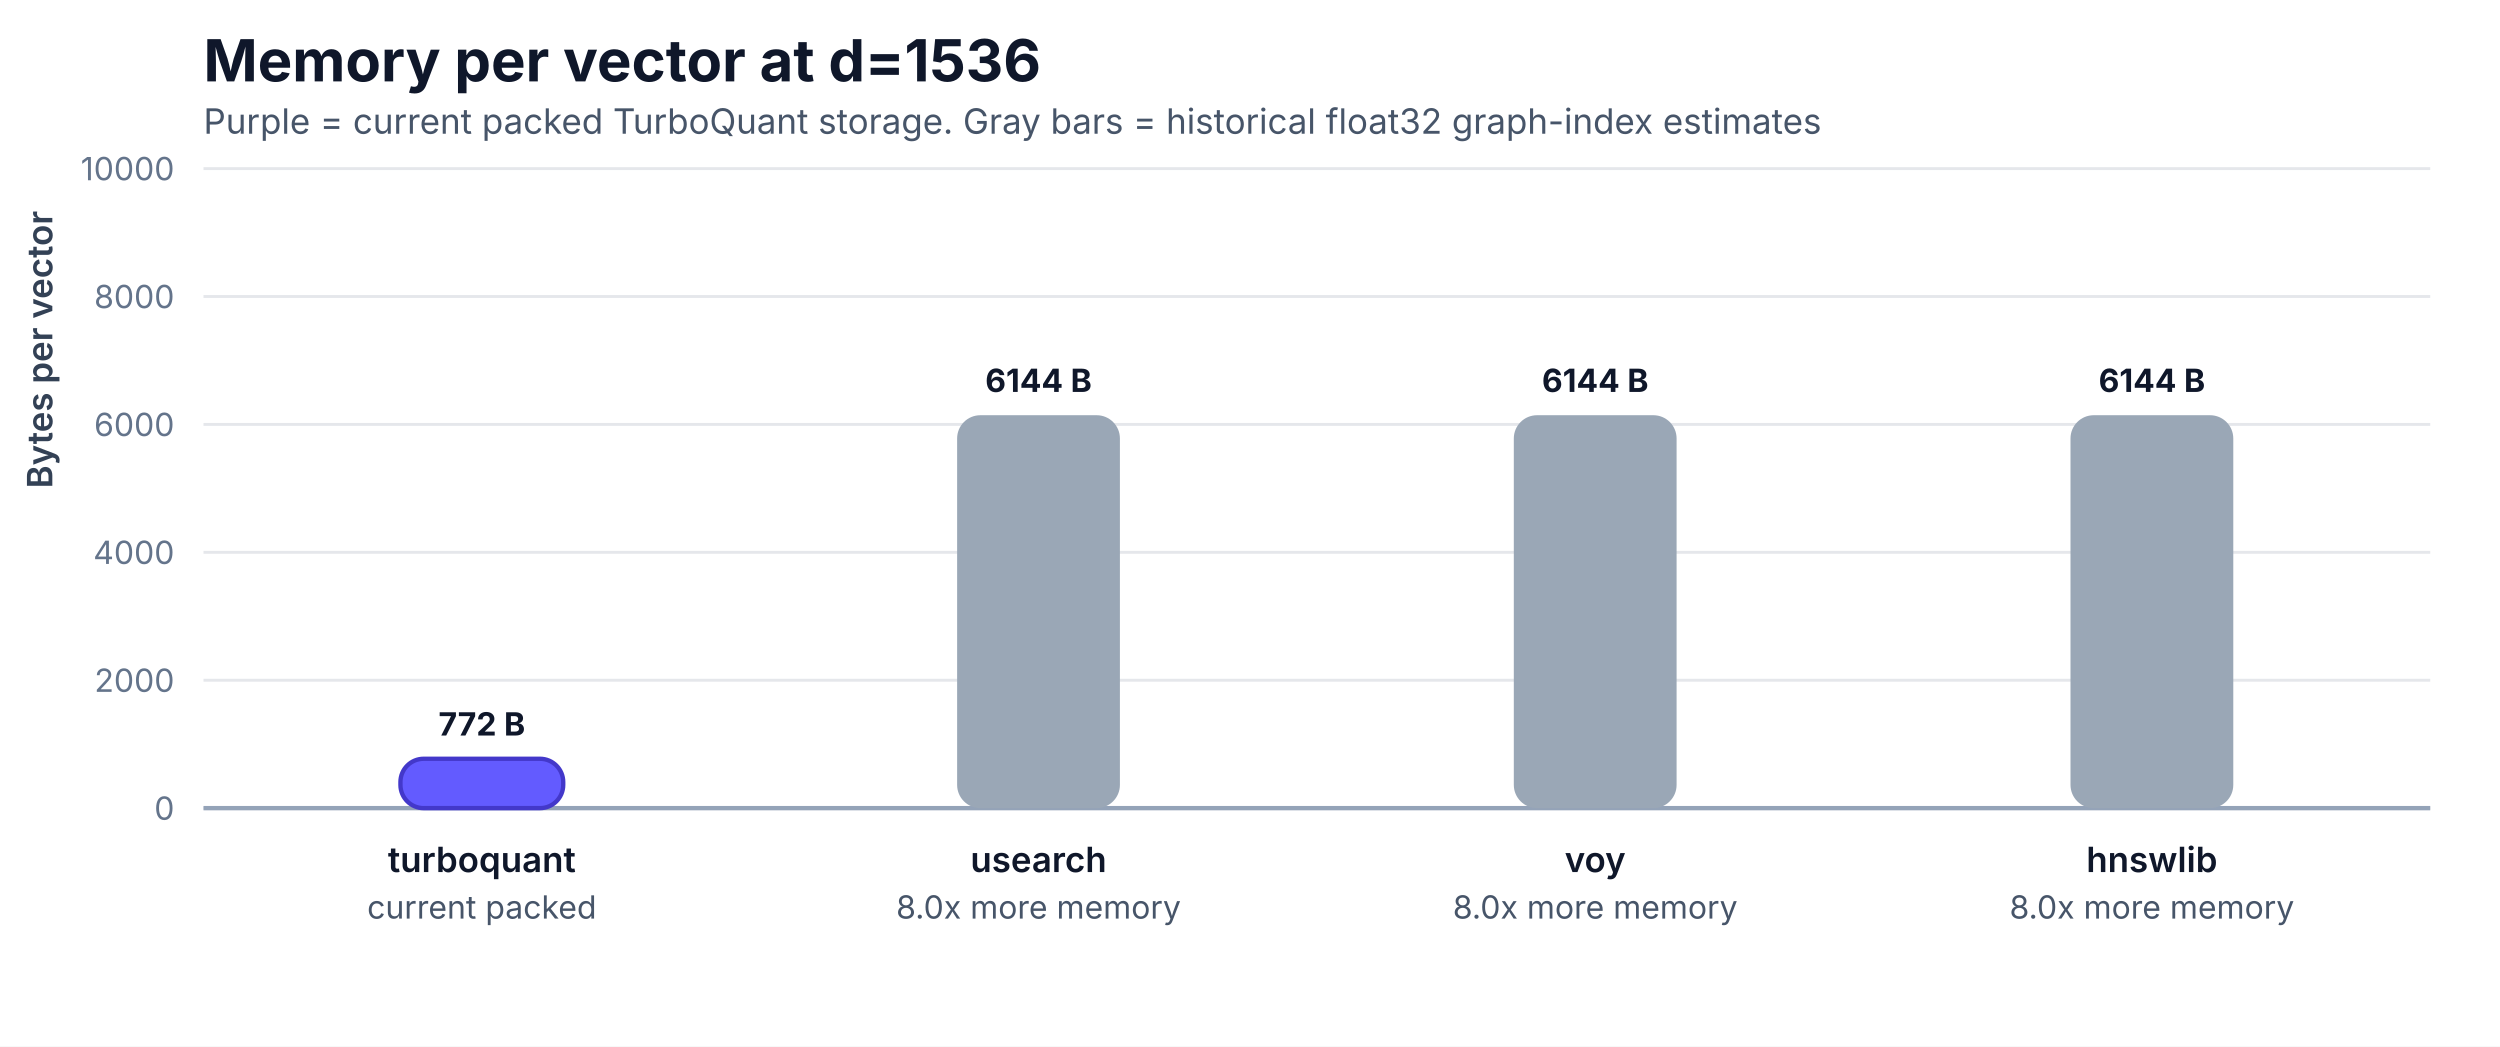
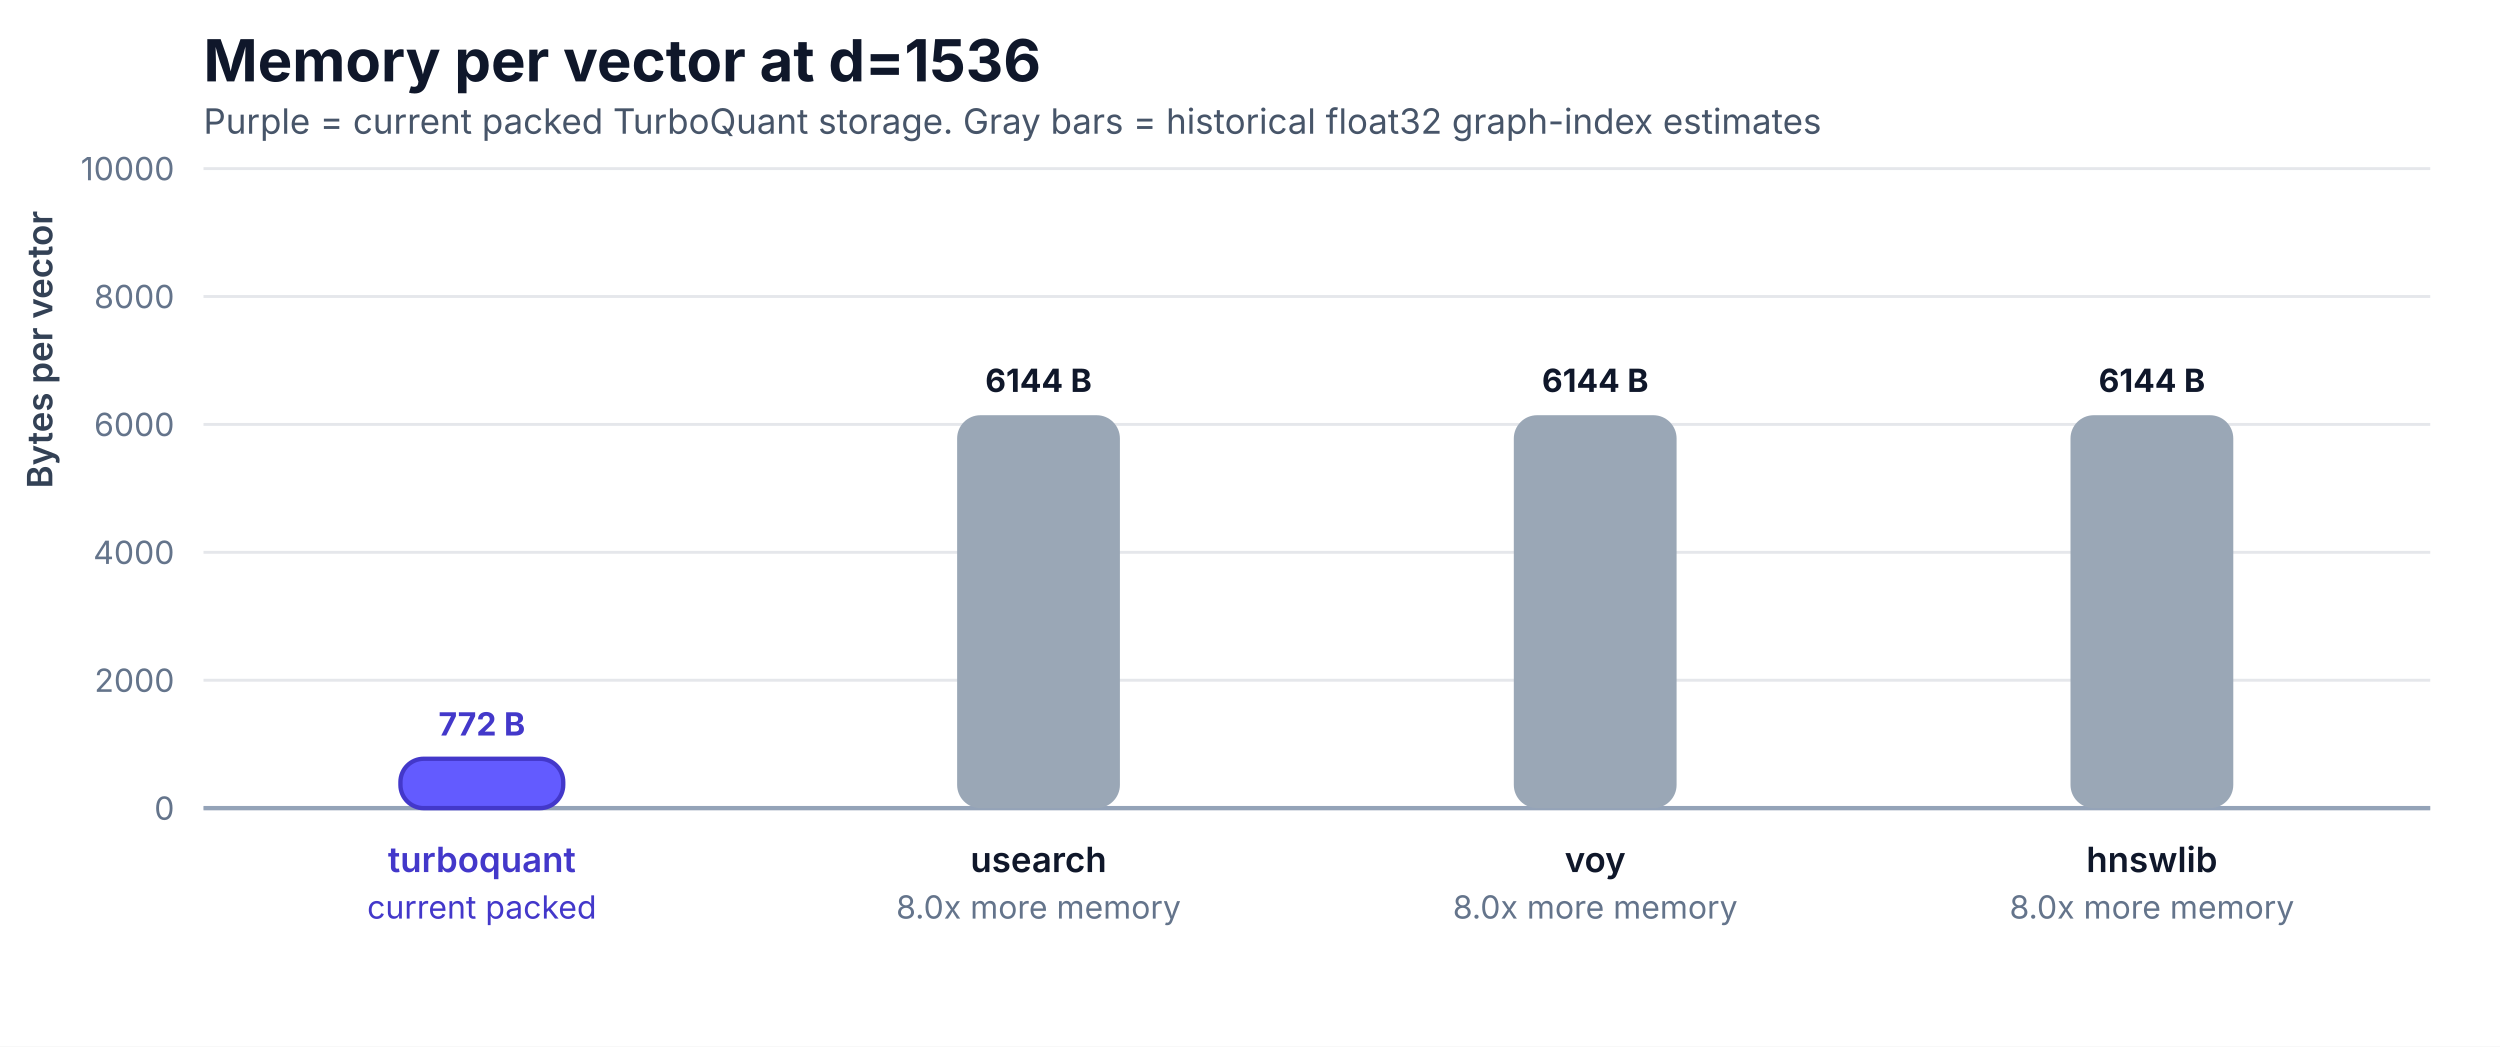
<svg xmlns="http://www.w3.org/2000/svg" width="860" height="360" viewBox="0 0 860 360" role="img" aria-label="Memory per vector at d=1536">
  <style>
    .title { font: 700 20px -apple-system, BlinkMacSystemFont, "Segoe UI", sans-serif; fill: #0f172a; }
    .subtitle { font: 400 12px -apple-system, BlinkMacSystemFont, "Segoe UI", sans-serif; fill: #475569; }
    .label { font: 600 12px -apple-system, BlinkMacSystemFont, "Segoe UI", sans-serif; fill: #0f172a; }
    .secondary { font: 400 11px -apple-system, BlinkMacSystemFont, "Segoe UI", sans-serif; fill: #475569; }
    .tick { font: 400 11px -apple-system, BlinkMacSystemFont, "Segoe UI", sans-serif; fill: #64748b; }
    .value { font: 700 11px -apple-system, BlinkMacSystemFont, "Segoe UI", sans-serif; fill: #0f172a; }
    .axis { font: 600 12px -apple-system, BlinkMacSystemFont, "Segoe UI", sans-serif; fill: #334155; }
  </style>
  <rect width="100%" height="100%" fill="#ffffff" />
  <text x="70" y="28" class="title">Memory per vector at d=1536</text>
  <text x="70" y="46" class="subtitle">Purple = current packed TurboQuant storage. Gray bars = historical float32 graph-index estimates</text>
  <text x="18" y="168" transform="rotate(-90, 18, 168)" class="axis">Bytes per vector</text>
  <line x1="70" y1="278" x2="836" y2="278" stroke="#e5e7eb" stroke-width="1" />
  <text x="60" y="282" text-anchor="end" class="tick">0</text>
  <line x1="70" y1="234" x2="836" y2="234" stroke="#e5e7eb" stroke-width="1" />
  <text x="60" y="238" text-anchor="end" class="tick">2000</text>
  <line x1="70" y1="190" x2="836" y2="190" stroke="#e5e7eb" stroke-width="1" />
  <text x="60" y="194" text-anchor="end" class="tick">4000</text>
  <line x1="70" y1="146" x2="836" y2="146" stroke="#e5e7eb" stroke-width="1" />
  <text x="60" y="150" text-anchor="end" class="tick">6000</text>
  <line x1="70" y1="102" x2="836" y2="102" stroke="#e5e7eb" stroke-width="1" />
  <text x="60" y="106" text-anchor="end" class="tick">8000</text>
  <line x1="70" y1="58" x2="836" y2="58" stroke="#e5e7eb" stroke-width="1" />
  <text x="60" y="62" text-anchor="end" class="tick">10000</text>
  <line x1="70" y1="278" x2="836" y2="278" stroke="#94a3b8" stroke-width="1.5" />
  <rect x="137.75" y="261.016" width="56" height="16.984" rx="8" fill="#635bff" stroke="#4338ca" stroke-width="1.5" />
-   <text x="165.75" y="253.016" text-anchor="middle" class="value" fill="#4338ca">772 B</text>
-   <text x="165.75" y="300" text-anchor="middle" class="label" fill="#4338ca">turboquant</text>
-   <text x="165.75" y="316" text-anchor="middle" class="secondary" fill="#4338ca">current packed</text>
+   <text x="165.75" y="253.016" text-anchor="middle" class="value" style="fill: #4338ca;">772 B</text>
+   <text x="165.75" y="300" text-anchor="middle" class="label" style="fill: #4338ca;">turboquant</text>
+   <text x="165.75" y="316" text-anchor="middle" class="secondary" style="fill: #4338ca;">current packed</text>
  <rect x="329.25" y="142.832" width="56" height="135.168" rx="8" fill="#9aa7b6" stroke="none" stroke-width="0" />
-   <text x="357.25" y="134.832" text-anchor="middle" class="value" fill="#0f172a">6144 B</text>
-   <text x="357.25" y="300" text-anchor="middle" class="label" fill="#0f172a">usearch</text>
-   <text x="357.25" y="316" text-anchor="middle" class="secondary" fill="#64748b">8.0x more memory</text>
+   <text x="357.25" y="134.832" text-anchor="middle" class="value" style="fill: #0f172a;">6144 B</text>
+   <text x="357.25" y="300" text-anchor="middle" class="label" style="fill: #0f172a;">usearch</text>
+   <text x="357.25" y="316" text-anchor="middle" class="secondary" style="fill: #64748b;">8.0x more memory</text>
  <rect x="520.75" y="142.832" width="56" height="135.168" rx="8" fill="#9aa7b6" stroke="none" stroke-width="0" />
-   <text x="548.75" y="134.832" text-anchor="middle" class="value" fill="#0f172a">6144 B</text>
-   <text x="548.75" y="300" text-anchor="middle" class="label" fill="#0f172a">voy</text>
-   <text x="548.75" y="316" text-anchor="middle" class="secondary" fill="#64748b">8.0x more memory</text>
+   <text x="548.75" y="134.832" text-anchor="middle" class="value" style="fill: #0f172a;">6144 B</text>
+   <text x="548.75" y="300" text-anchor="middle" class="label" style="fill: #0f172a;">voy</text>
+   <text x="548.75" y="316" text-anchor="middle" class="secondary" style="fill: #64748b;">8.0x more memory</text>
  <rect x="712.25" y="142.832" width="56" height="135.168" rx="8" fill="#9aa7b6" stroke="none" stroke-width="0" />
-   <text x="740.25" y="134.832" text-anchor="middle" class="value" fill="#0f172a">6144 B</text>
-   <text x="740.25" y="300" text-anchor="middle" class="label" fill="#0f172a">hnswlib</text>
-   <text x="740.25" y="316" text-anchor="middle" class="secondary" fill="#64748b">8.0x more memory</text>
+   <text x="740.25" y="134.832" text-anchor="middle" class="value" style="fill: #0f172a;">6144 B</text>
+   <text x="740.25" y="300" text-anchor="middle" class="label" style="fill: #0f172a;">hnswlib</text>
+   <text x="740.25" y="316" text-anchor="middle" class="secondary" style="fill: #64748b;">8.0x more memory</text>
</svg>
